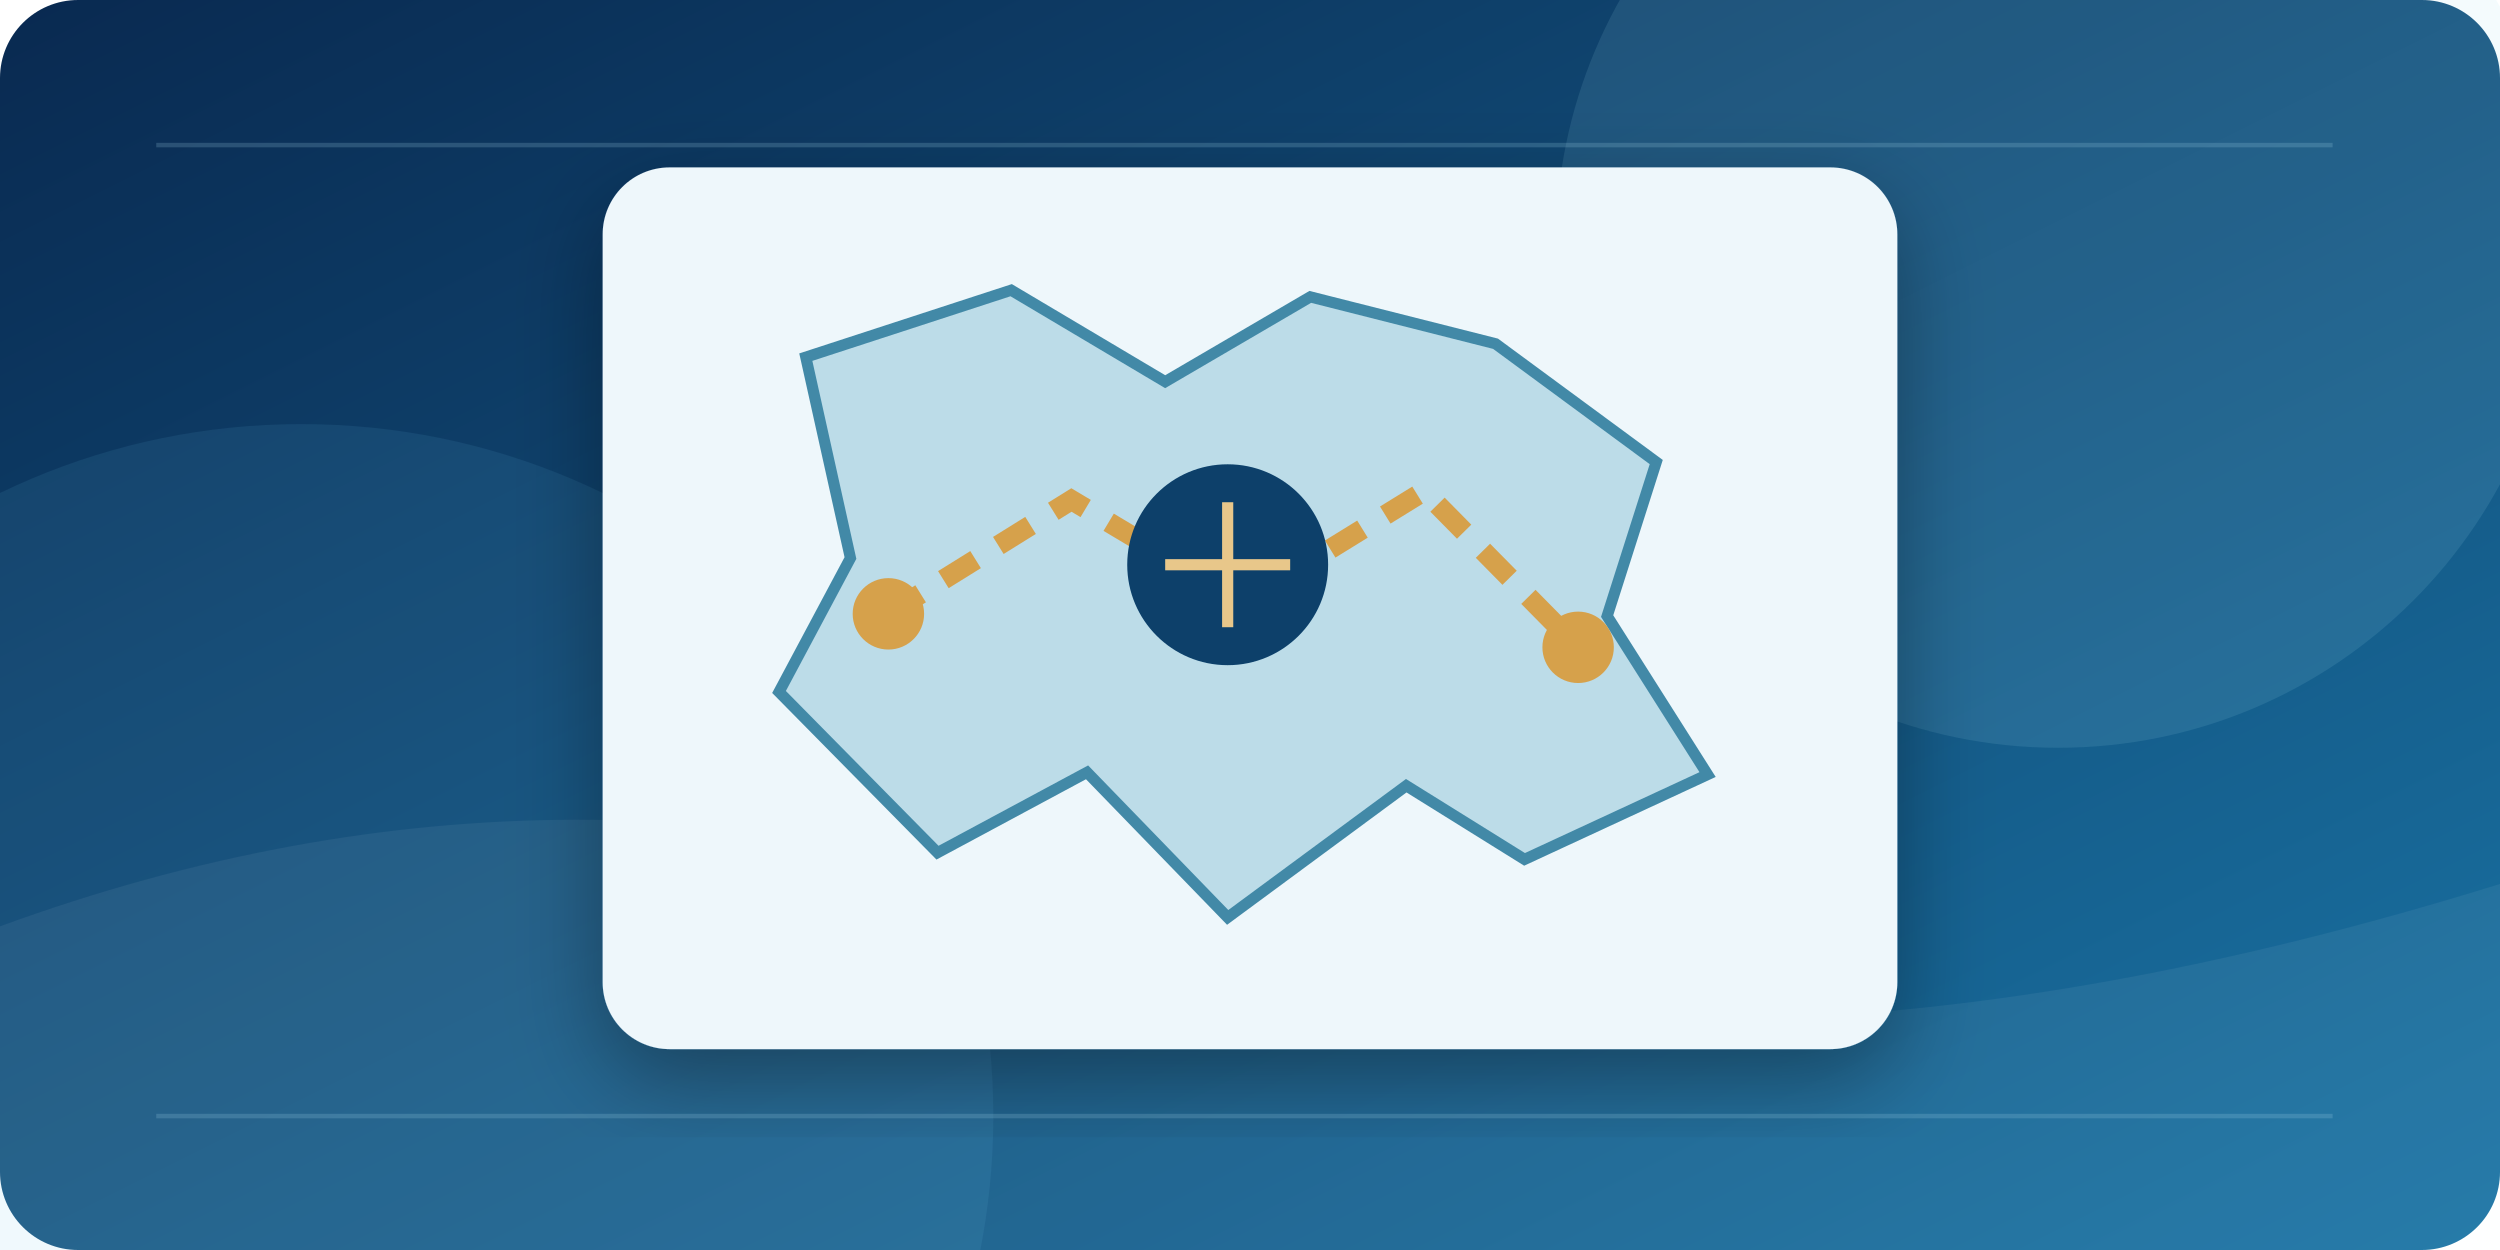
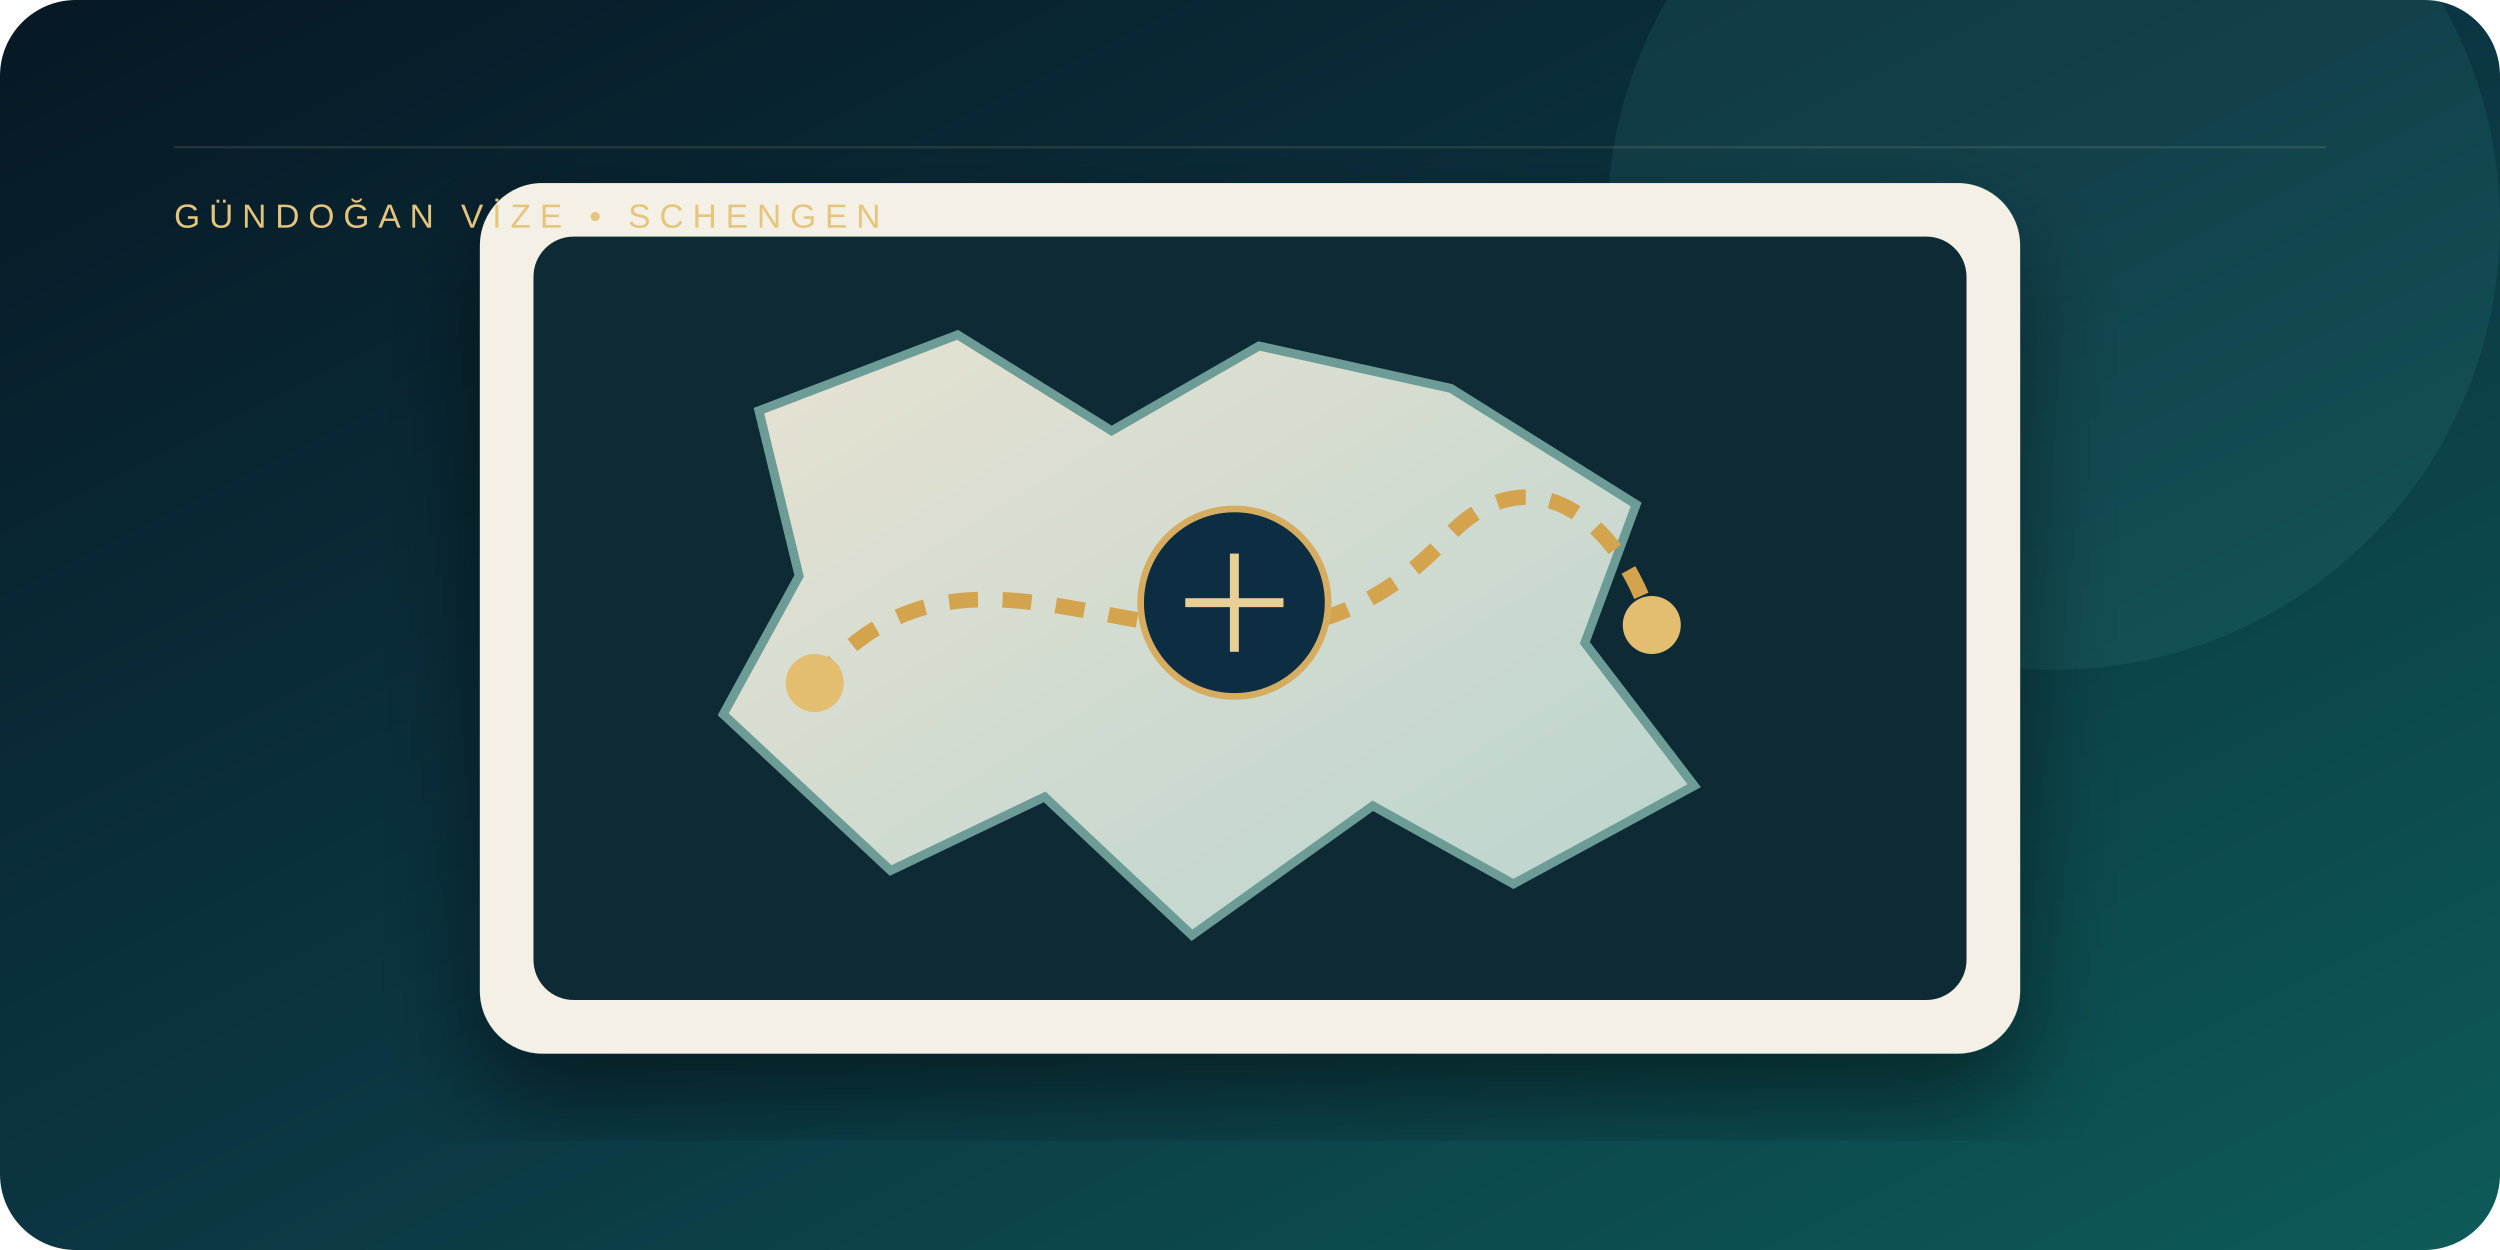
- <svg xmlns="http://www.w3.org/2000/svg" width="1120" height="560" viewBox="0 0 1120 560" role="img" aria-label="Gündoğan Vize editoryal vize ve seyahat illüstrasyonu">
+ <svg xmlns="http://www.w3.org/2000/svg" width="1120" height="560" viewBox="0 0 1120 560" role="img" aria-label="Premium Avrupa Schengen seyahat rotası görseli">
  <defs>
    <linearGradient id="bg" x2="1" y2="1">
-       <stop stop-color="#092950" />
-       <stop offset="1" stop-color="#1a74a5" />
+       <stop stop-color="#061824" />
+       <stop offset=".5" stop-color="#0b3542" />
+       <stop offset="1" stop-color="#0d5b59" />
    </linearGradient>
-     <linearGradient id="gold" x2="1" y2="1">
-       <stop stop-color="#f7d89c" />
-       <stop offset="1" stop-color="#d49d45" />
+     <linearGradient id="map" x2="1" y2="1">
+       <stop stop-color="#e8e2d2" />
+       <stop offset="1" stop-color="#b9d4ce" />
    </linearGradient>
-     <filter id="shadow">
-       <feDropShadow dx="0" dy="14" stdDeviation="20" flood-opacity=".35" />
+     <filter id="sh">
+       <feDropShadow dx="0" dy="22" stdDeviation="22" flood-opacity=".48" />
    </filter>
  </defs>
-   <rect width="1120" height="560" rx="35" fill="url(#bg)" />
-   <circle cx="922" cy="110" r="225" fill="#a4e1ee" opacity=".12" />
-   <circle cx="135" cy="500" r="310" fill="#68bde6" opacity=".1" />
-   <path d="M0 415Q260 320 510 414T1120 396V560H0Z" fill="#f2f7fb" opacity=".06" />
-   <g transform="translate(270 75)" filter="url(#shadow)">
-     <rect width="580" height="395" rx="30" fill="#eef7fb" />
-     <path d="M91 85L183 55L252 96L317 58L400 79L472 132L450 201L495 272L413 310L360 277L280 336L217 271L150 307L79 235L111 175Z" fill="#bcdce8" stroke="#4289a7" stroke-width="5" />
-     <path d="M128 200L210 149L287 195L368 145L437 215" stroke="#d6a14c" stroke-width="9" fill="none" stroke-dasharray="17 12" />
-     <circle cx="128" cy="200" r="16" fill="#d6a14c" />
-     <circle cx="437" cy="215" r="16" fill="#d6a14c" />
-     <circle cx="280" cy="178" r="45" fill="#0b406b" />
-     <path d="M252 178H308M280 150V206" stroke="#e8c78a" stroke-width="5" />
+   <rect width="1120" height="560" rx="34" fill="url(#bg)" />
+   <circle cx="920" cy="100" r="200" fill="#58c7b8" opacity=".09" />
+   <g transform="translate(215 82)" filter="url(#sh)">
+     <rect width="690" height="390" rx="28" fill="#f4f0e6" />
+     <rect x="24" y="24" width="642" height="342" rx="18" fill="#0b2934" />
+     <path d="M125 102L214 68L283 111L349 73L435 92L518 144L495 206L544 270L463 314L400 279L319 337L253 275L184 308L109 238L143 176Z" fill="url(#map)" stroke="#6d9c96" stroke-width="4" />
+     <path d="M150 224C230 126 335 264 434 158C470 120 511 150 525 198" fill="none" stroke="#d3a44d" stroke-width="7" stroke-dasharray="13 11" />
+     <circle cx="150" cy="224" r="13" fill="#e3bd70" />
+     <circle cx="525" cy="198" r="13" fill="#e3bd70" />
+     <circle cx="338" cy="188" r="42" fill="#082d42" stroke="#d6ad60" stroke-width="3" />
+     <path d="M316 188H360M338 166V210" stroke="#e9cf94" stroke-width="4" />
  </g>
-   <path d="M70 65H1045" stroke="#a9dbef" stroke-opacity=".2" stroke-width="2" />
-   <path d="M70 500H1045" stroke="#a9dbef" stroke-opacity=".2" stroke-width="2" />
+   <path d="M78 66H1042" stroke="#e9c77e" stroke-opacity=".14" />
+   <text x="78" y="102" font-family="Arial,sans-serif" font-size="15" letter-spacing="4" fill="#e5c57c">GÜNDOĞAN VİZE • SCHENGEN</text>
</svg>
